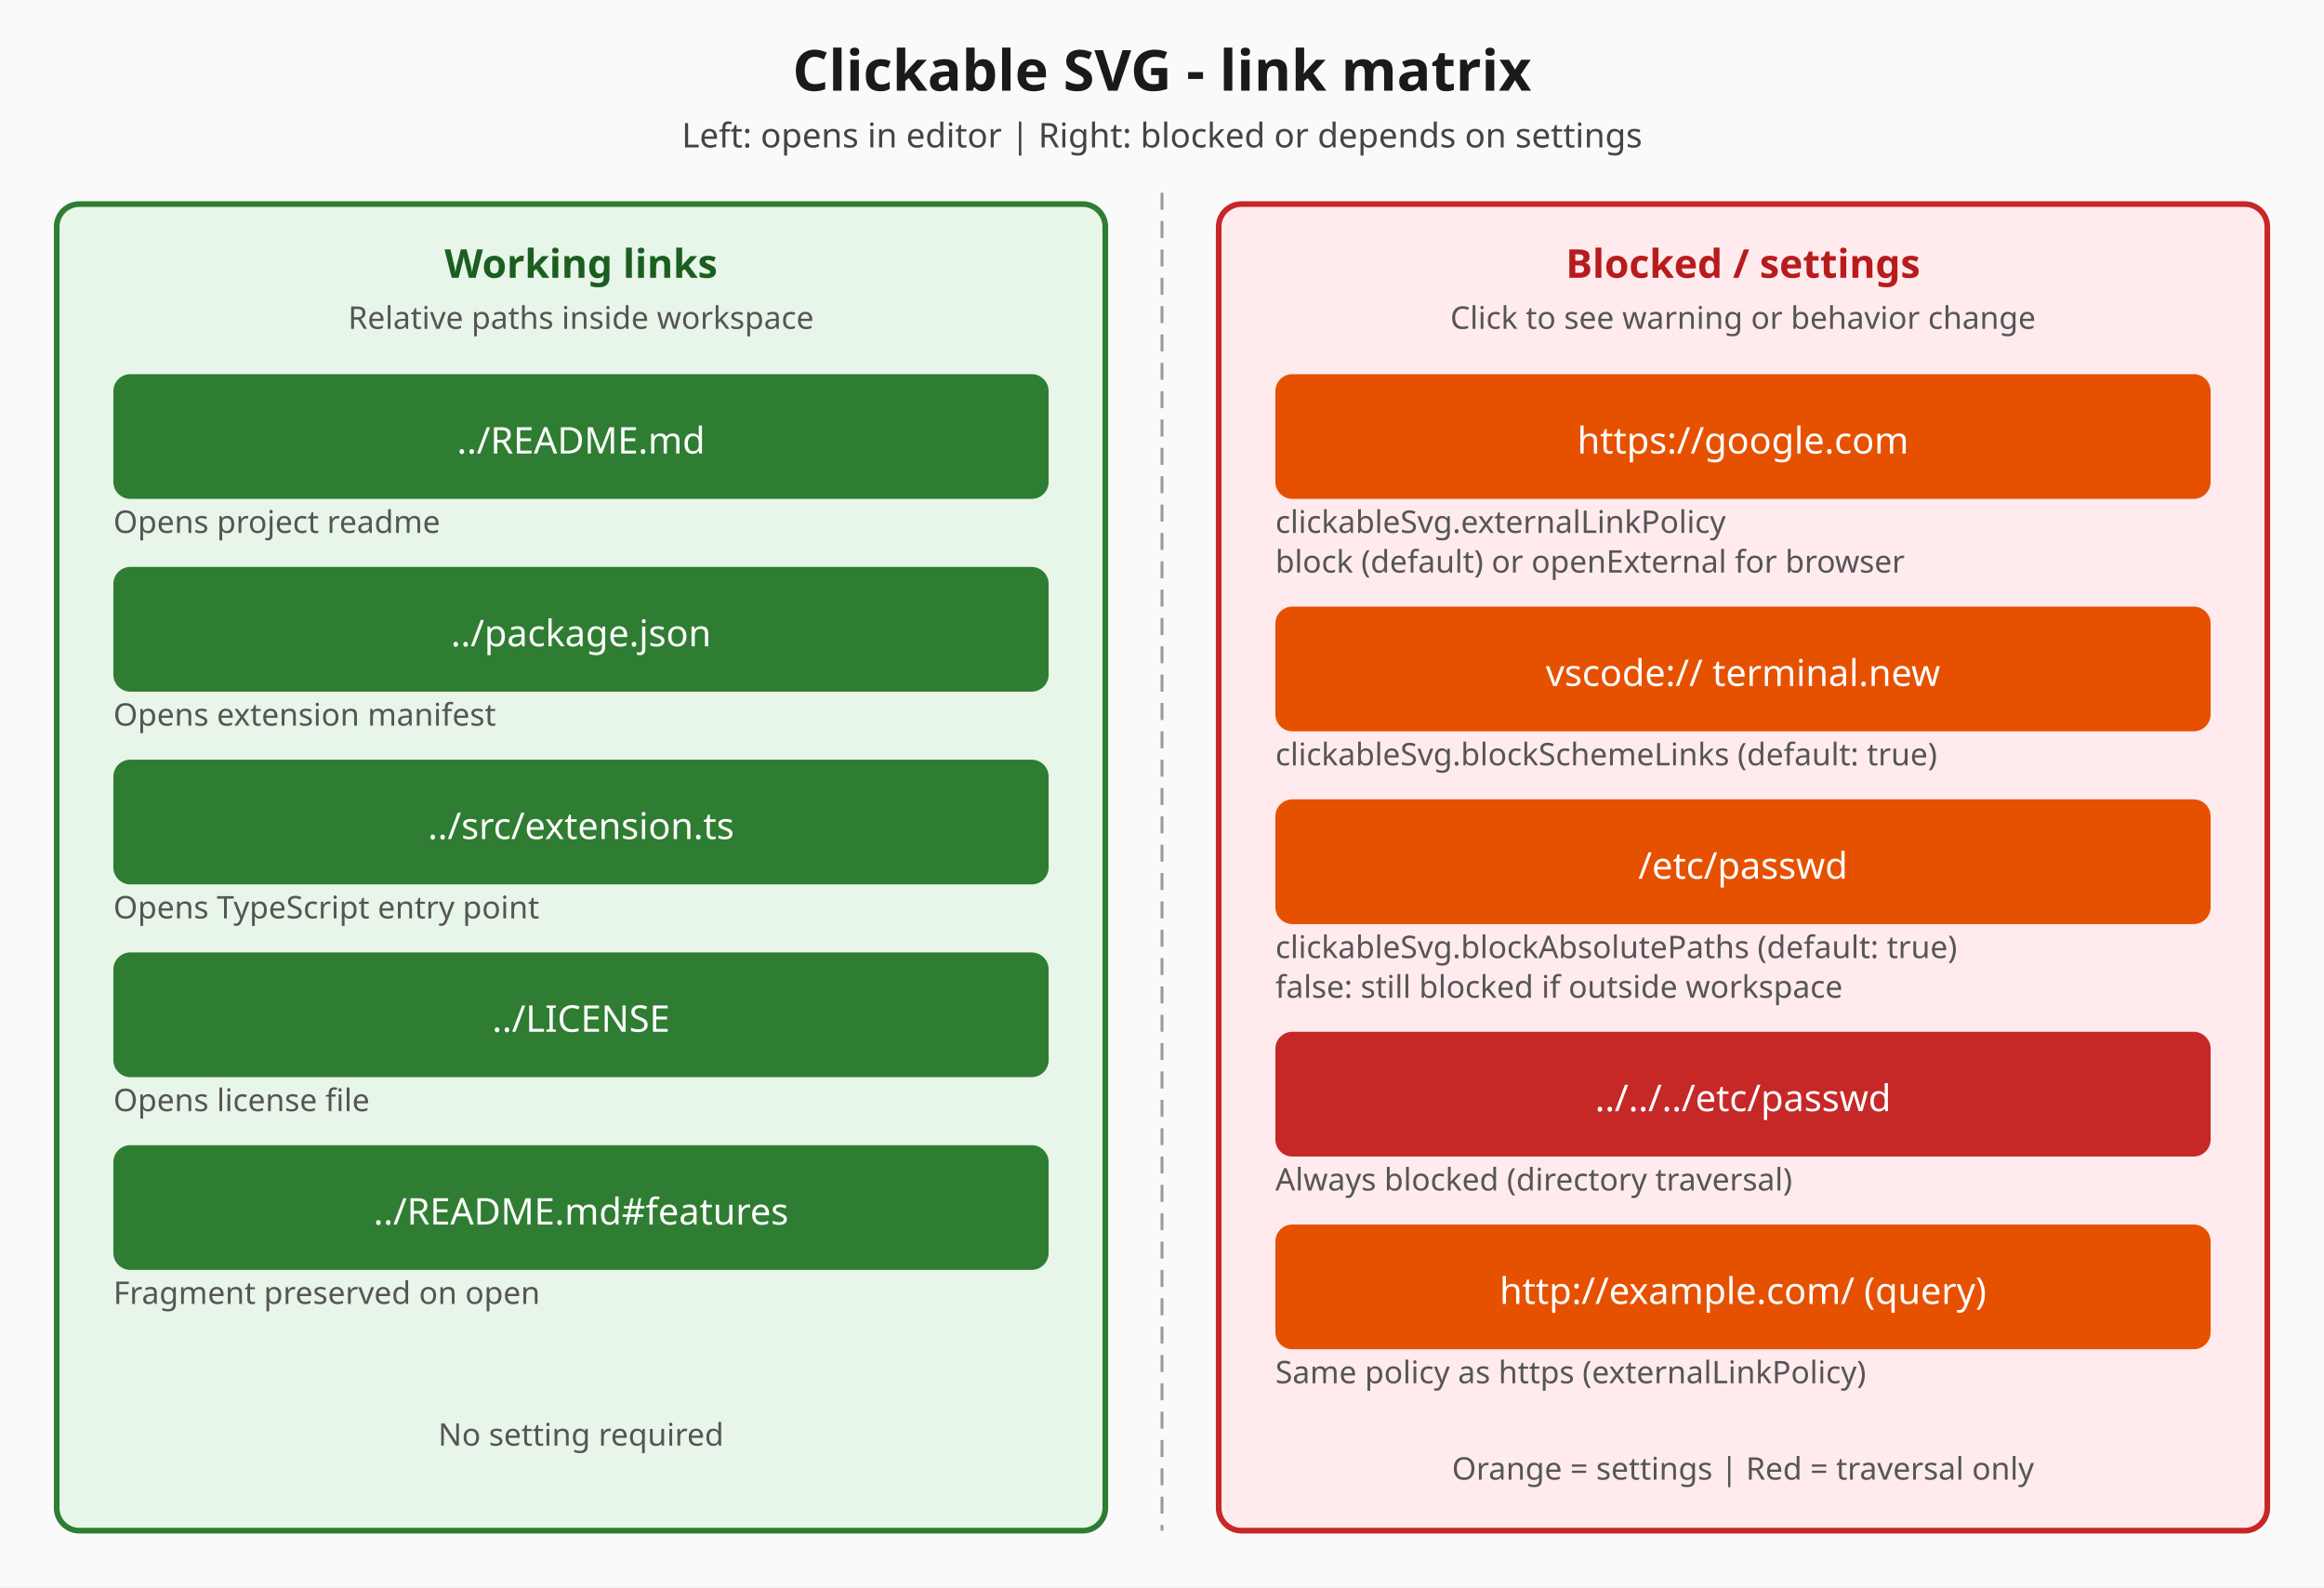
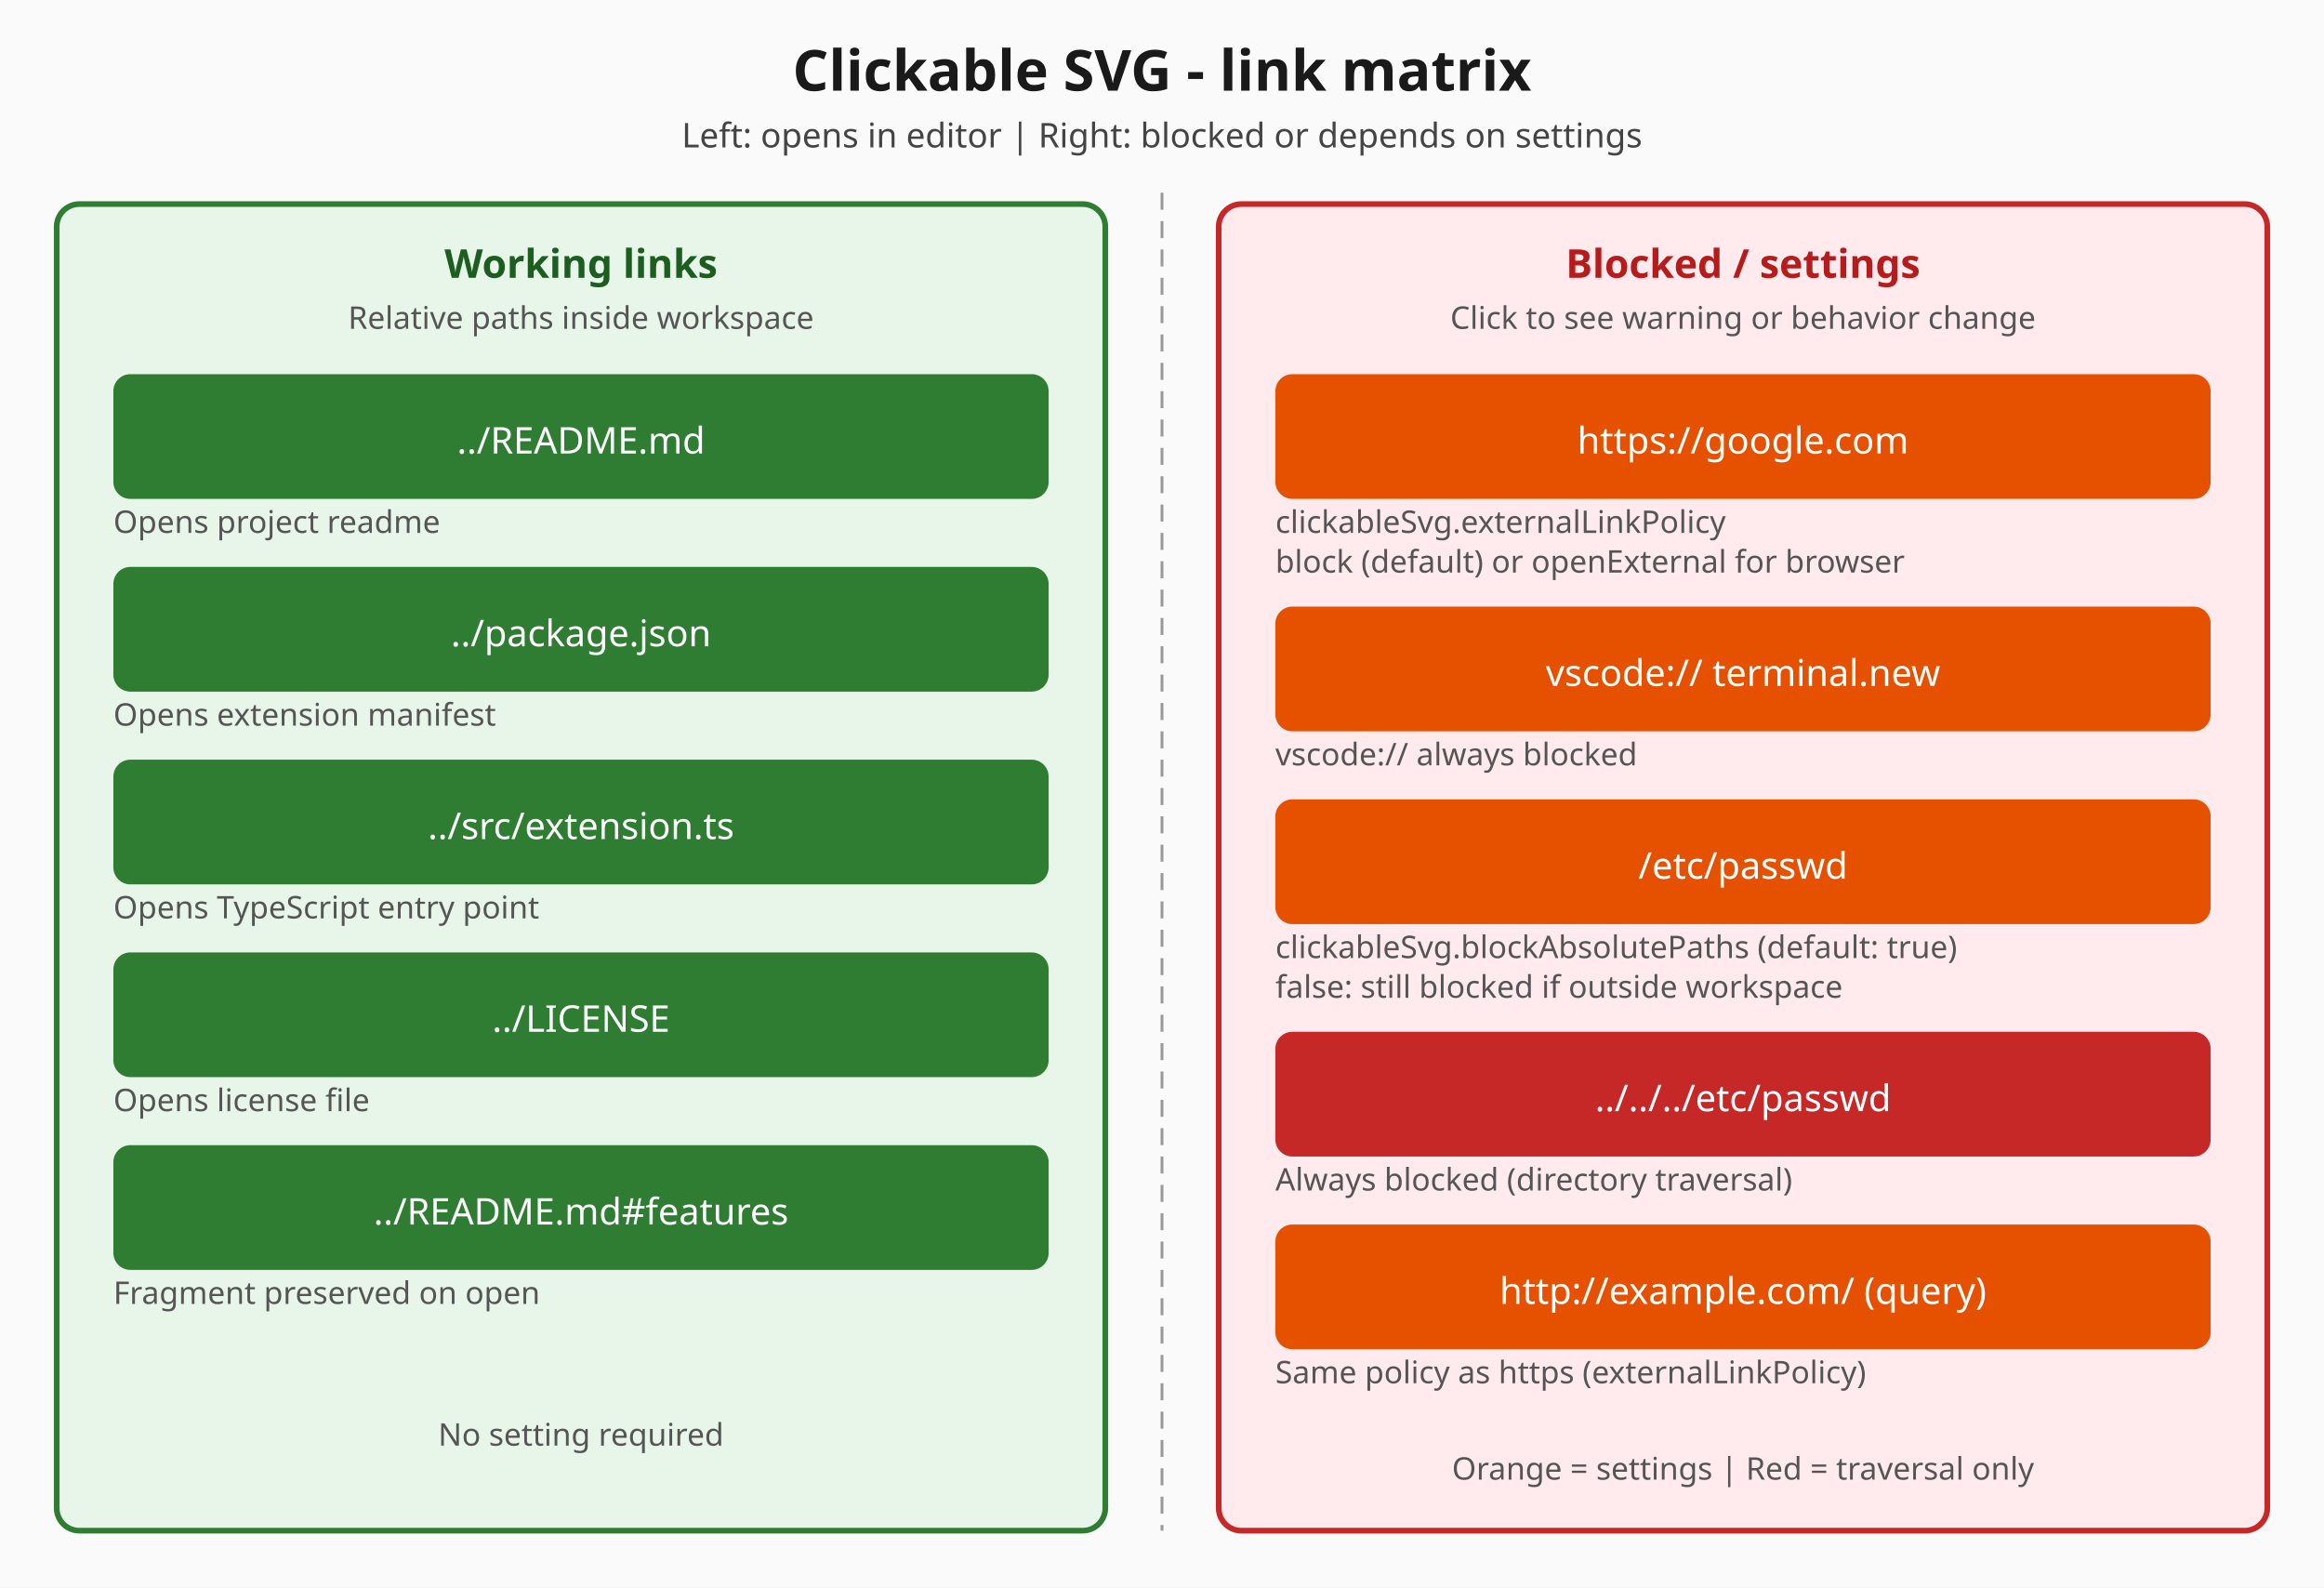
<svg xmlns="http://www.w3.org/2000/svg" viewBox="0 0 820 560" width="820" height="560">
  <defs>
    <style>
      .title { font: bold 20px sans-serif; fill: #1a1a1a; }
      .subtitle { font: 12px sans-serif; fill: #444; }
      .label { font: bold 14px sans-serif; }
      .hint { font: 11px sans-serif; fill: #555; }
      .link-text { font: 13px sans-serif; fill: #fff; pointer-events: none; }
      .panel-working { fill: #e8f5e9; stroke: #2e7d32; stroke-width: 2; }
      .panel-blocked { fill: #ffebee; stroke: #c62828; stroke-width: 2; }
      .btn-working { fill: #2e7d32; }
      .btn-blocked { fill: #c62828; }
      .btn-settings { fill: #e65100; }
      .divider { stroke: #999; stroke-width: 1; stroke-dasharray: 6 4; }
    </style>
  </defs>
  <rect width="820" height="560" fill="#fafafa" />
  <text x="410" y="32" class="title" text-anchor="middle">Clickable SVG - link matrix</text>
  <text x="410" y="52" class="subtitle" text-anchor="middle">Left: opens in editor | Right: blocked or depends on settings</text>
  <line x1="410" y1="68" x2="410" y2="540" class="divider" />
  <rect x="20" y="72" width="370" height="468" rx="8" class="panel-working" />
  <text x="205" y="98" class="label" text-anchor="middle" fill="#1b5e20">Working links</text>
  <text x="205" y="116" class="hint" text-anchor="middle">Relative paths inside workspace</text>
  <a href="../README.md">
    <rect x="40" y="132" width="330" height="44" rx="6" class="btn-working" />
    <text x="205" y="160" class="link-text" text-anchor="middle">../README.md</text>
  </a>
  <text x="40" y="188" class="hint">Opens project readme</text>
  <a href="../package.json">
    <rect x="40" y="200" width="330" height="44" rx="6" class="btn-working" />
    <text x="205" y="228" class="link-text" text-anchor="middle">../package.json</text>
  </a>
  <text x="40" y="256" class="hint">Opens extension manifest</text>
  <a href="../src/extension.ts">
    <rect x="40" y="268" width="330" height="44" rx="6" class="btn-working" />
    <text x="205" y="296" class="link-text" text-anchor="middle">../src/extension.ts</text>
  </a>
  <text x="40" y="324" class="hint">Opens TypeScript entry point</text>
  <a href="../LICENSE">
    <rect x="40" y="336" width="330" height="44" rx="6" class="btn-working" />
    <text x="205" y="364" class="link-text" text-anchor="middle">../LICENSE</text>
  </a>
  <text x="40" y="392" class="hint">Opens license file</text>
  <a href="../README.md#features">
    <rect x="40" y="404" width="330" height="44" rx="6" class="btn-working" />
    <text x="205" y="432" class="link-text" text-anchor="middle">../README.md#features</text>
  </a>
  <text x="40" y="460" class="hint">Fragment preserved on open</text>
  <text x="205" y="510" class="hint" text-anchor="middle">No setting required</text>
  <rect x="430" y="72" width="370" height="468" rx="8" class="panel-blocked" />
  <text x="615" y="98" class="label" text-anchor="middle" fill="#b71c1c">Blocked / settings</text>
  <text x="615" y="116" class="hint" text-anchor="middle">Click to see warning or behavior change</text>
  <a href="https://google.com">
    <rect x="450" y="132" width="330" height="44" rx="6" class="btn-settings" />
    <text x="615" y="160" class="link-text" text-anchor="middle">https://google.com</text>
  </a>
  <text x="450" y="188" class="hint">clickableSvg.externalLinkPolicy</text>
  <text x="450" y="202" class="hint">block (default) or openExternal for browser</text>
  <a href="vscode://command/workbench.action.terminal.new">
    <rect x="450" y="214" width="330" height="44" rx="6" class="btn-settings" />
    <text x="615" y="242" class="link-text" text-anchor="middle">vscode:// terminal.new</text>
  </a>
-   <text x="450" y="270" class="hint">clickableSvg.blockSchemeLinks (default: true)</text>
+   <text x="450" y="270" class="hint">vscode:// always blocked</text>
  <a href="/etc/passwd">
    <rect x="450" y="282" width="330" height="44" rx="6" class="btn-settings" />
    <text x="615" y="310" class="link-text" text-anchor="middle">/etc/passwd</text>
  </a>
  <text x="450" y="338" class="hint">clickableSvg.blockAbsolutePaths (default: true)</text>
  <text x="450" y="352" class="hint">false: still blocked if outside workspace</text>
  <a href="../../../etc/passwd">
    <rect x="450" y="364" width="330" height="44" rx="6" class="btn-blocked" />
    <text x="615" y="392" class="link-text" text-anchor="middle">../../../etc/passwd</text>
  </a>
  <text x="450" y="420" class="hint">Always blocked (directory traversal)</text>
  <a href="http://example.com/?a=1&amp;calc.exe">
    <rect x="450" y="432" width="330" height="44" rx="6" class="btn-settings" />
    <text x="615" y="460" class="link-text" text-anchor="middle">http://example.com/ (query)</text>
  </a>
  <text x="450" y="488" class="hint">Same policy as https (externalLinkPolicy)</text>
  <text x="615" y="522" class="hint" text-anchor="middle">Orange = settings | Red = traversal only</text>
</svg>
